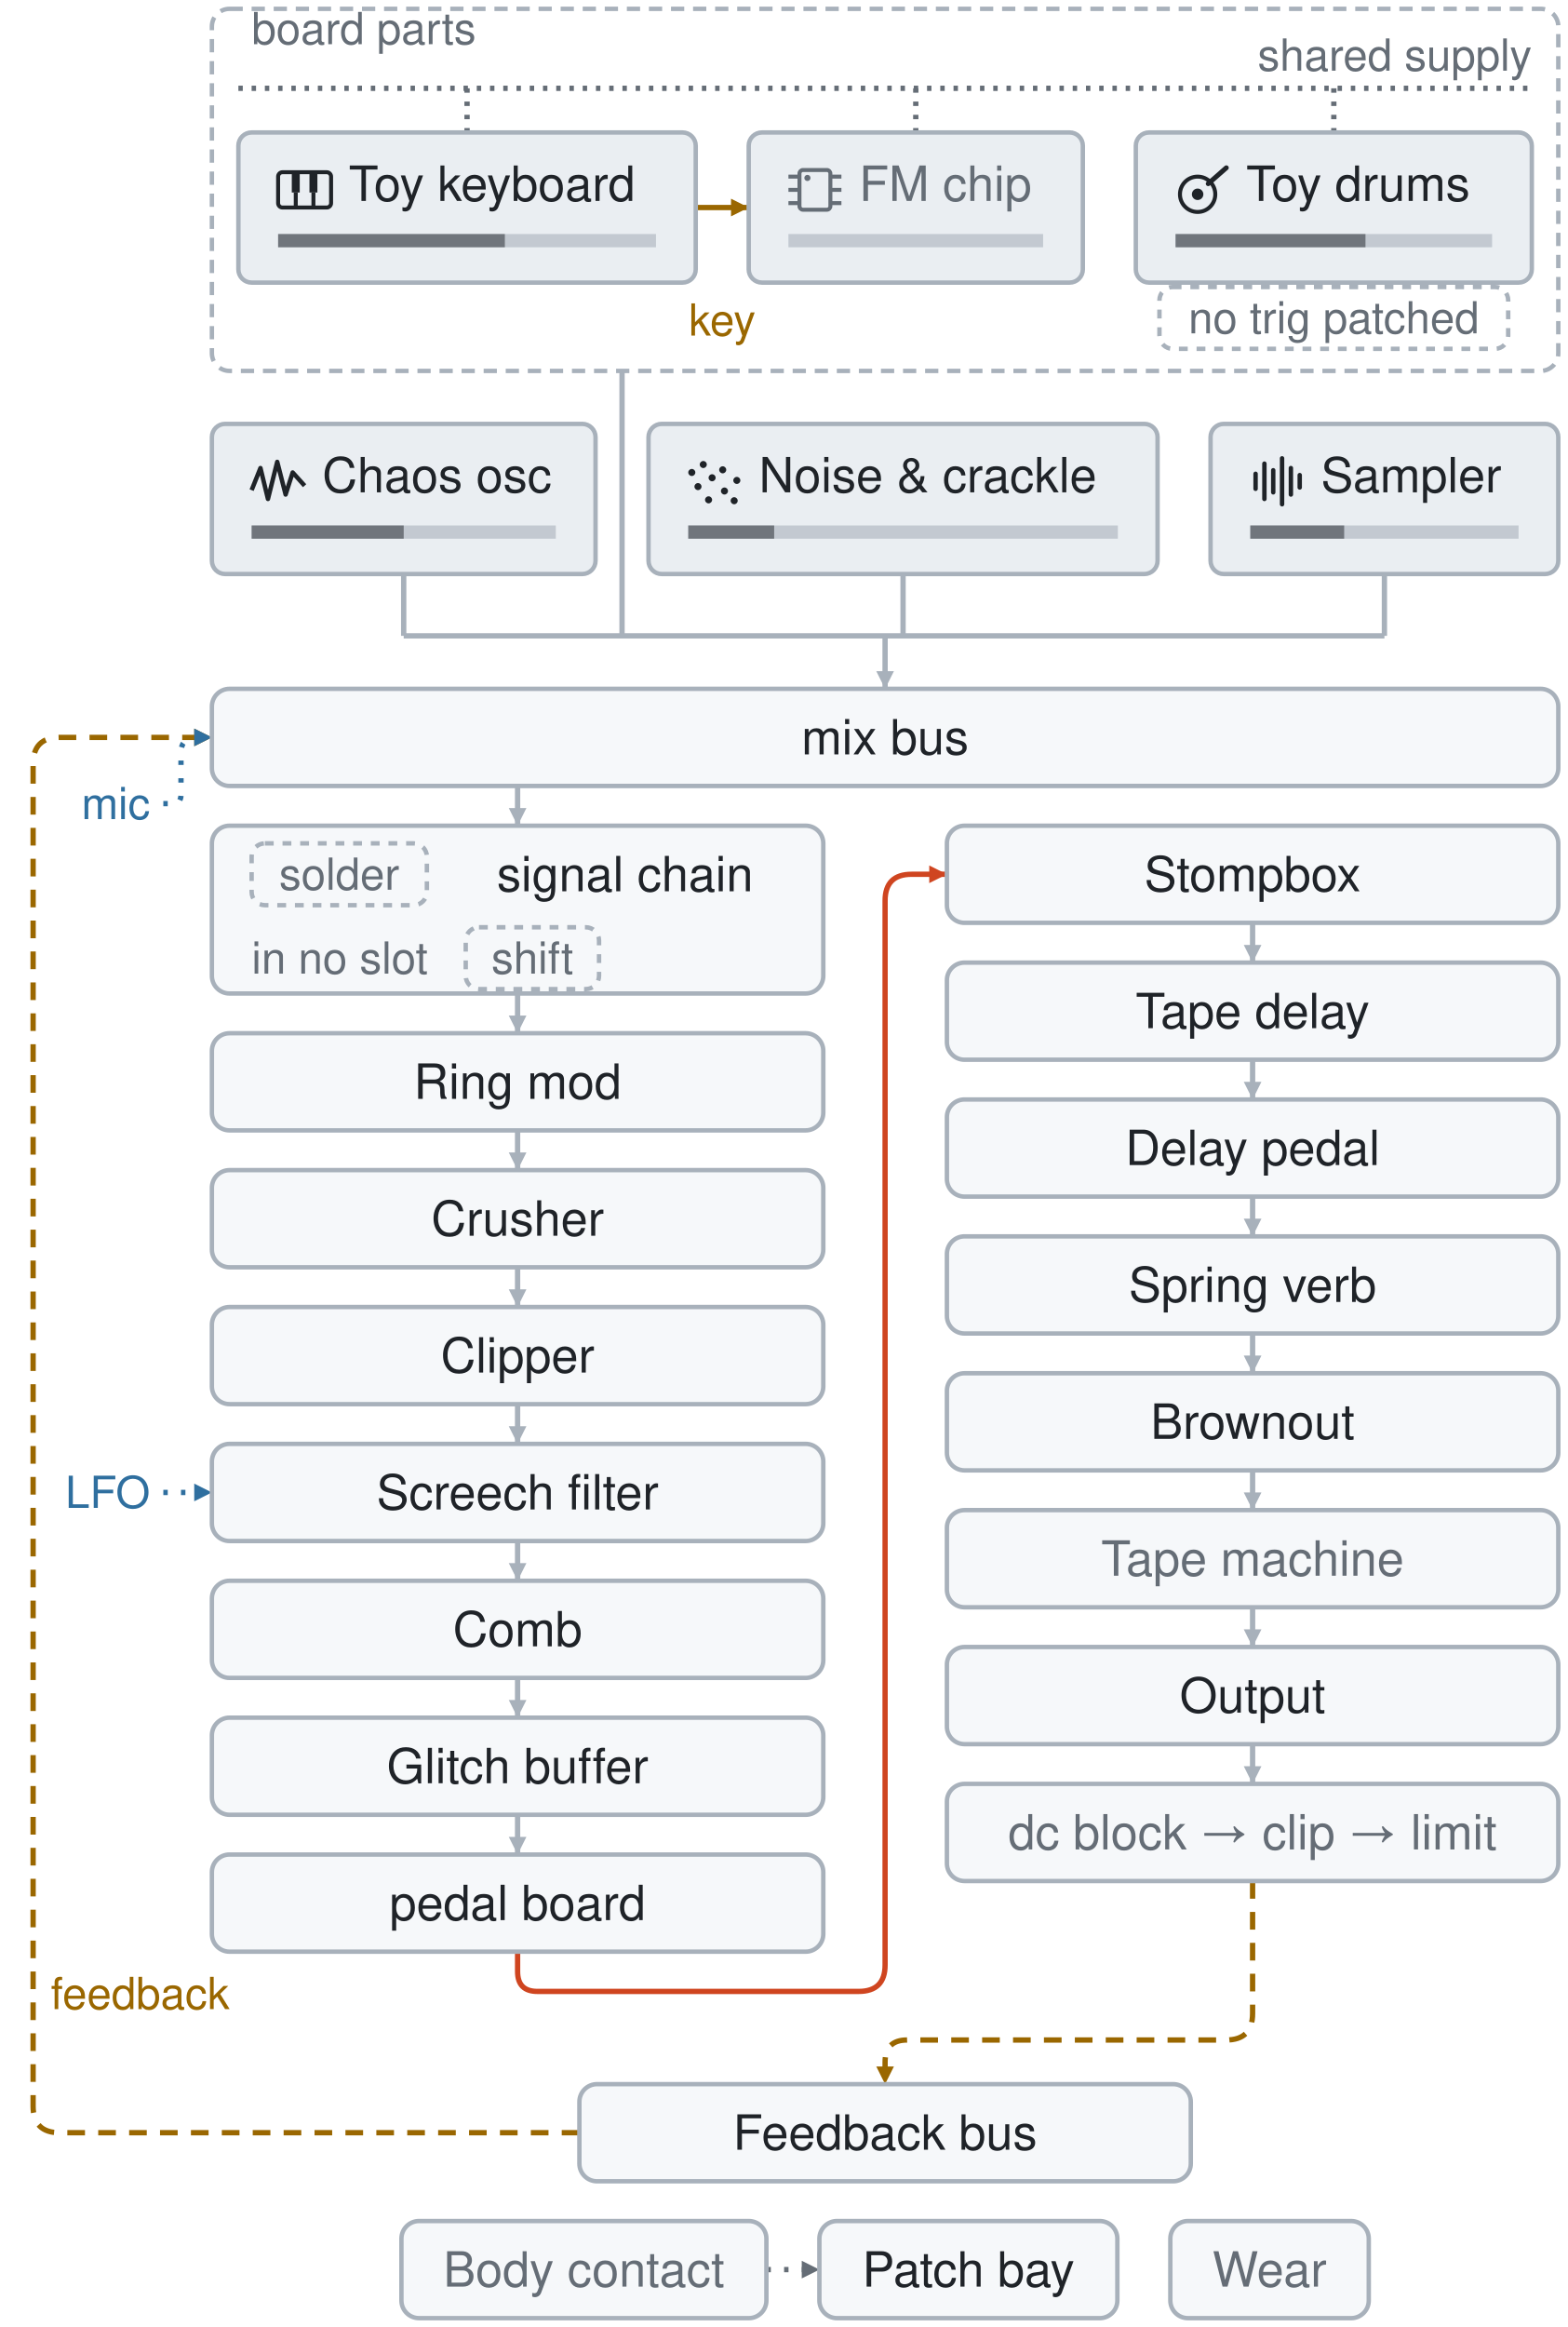
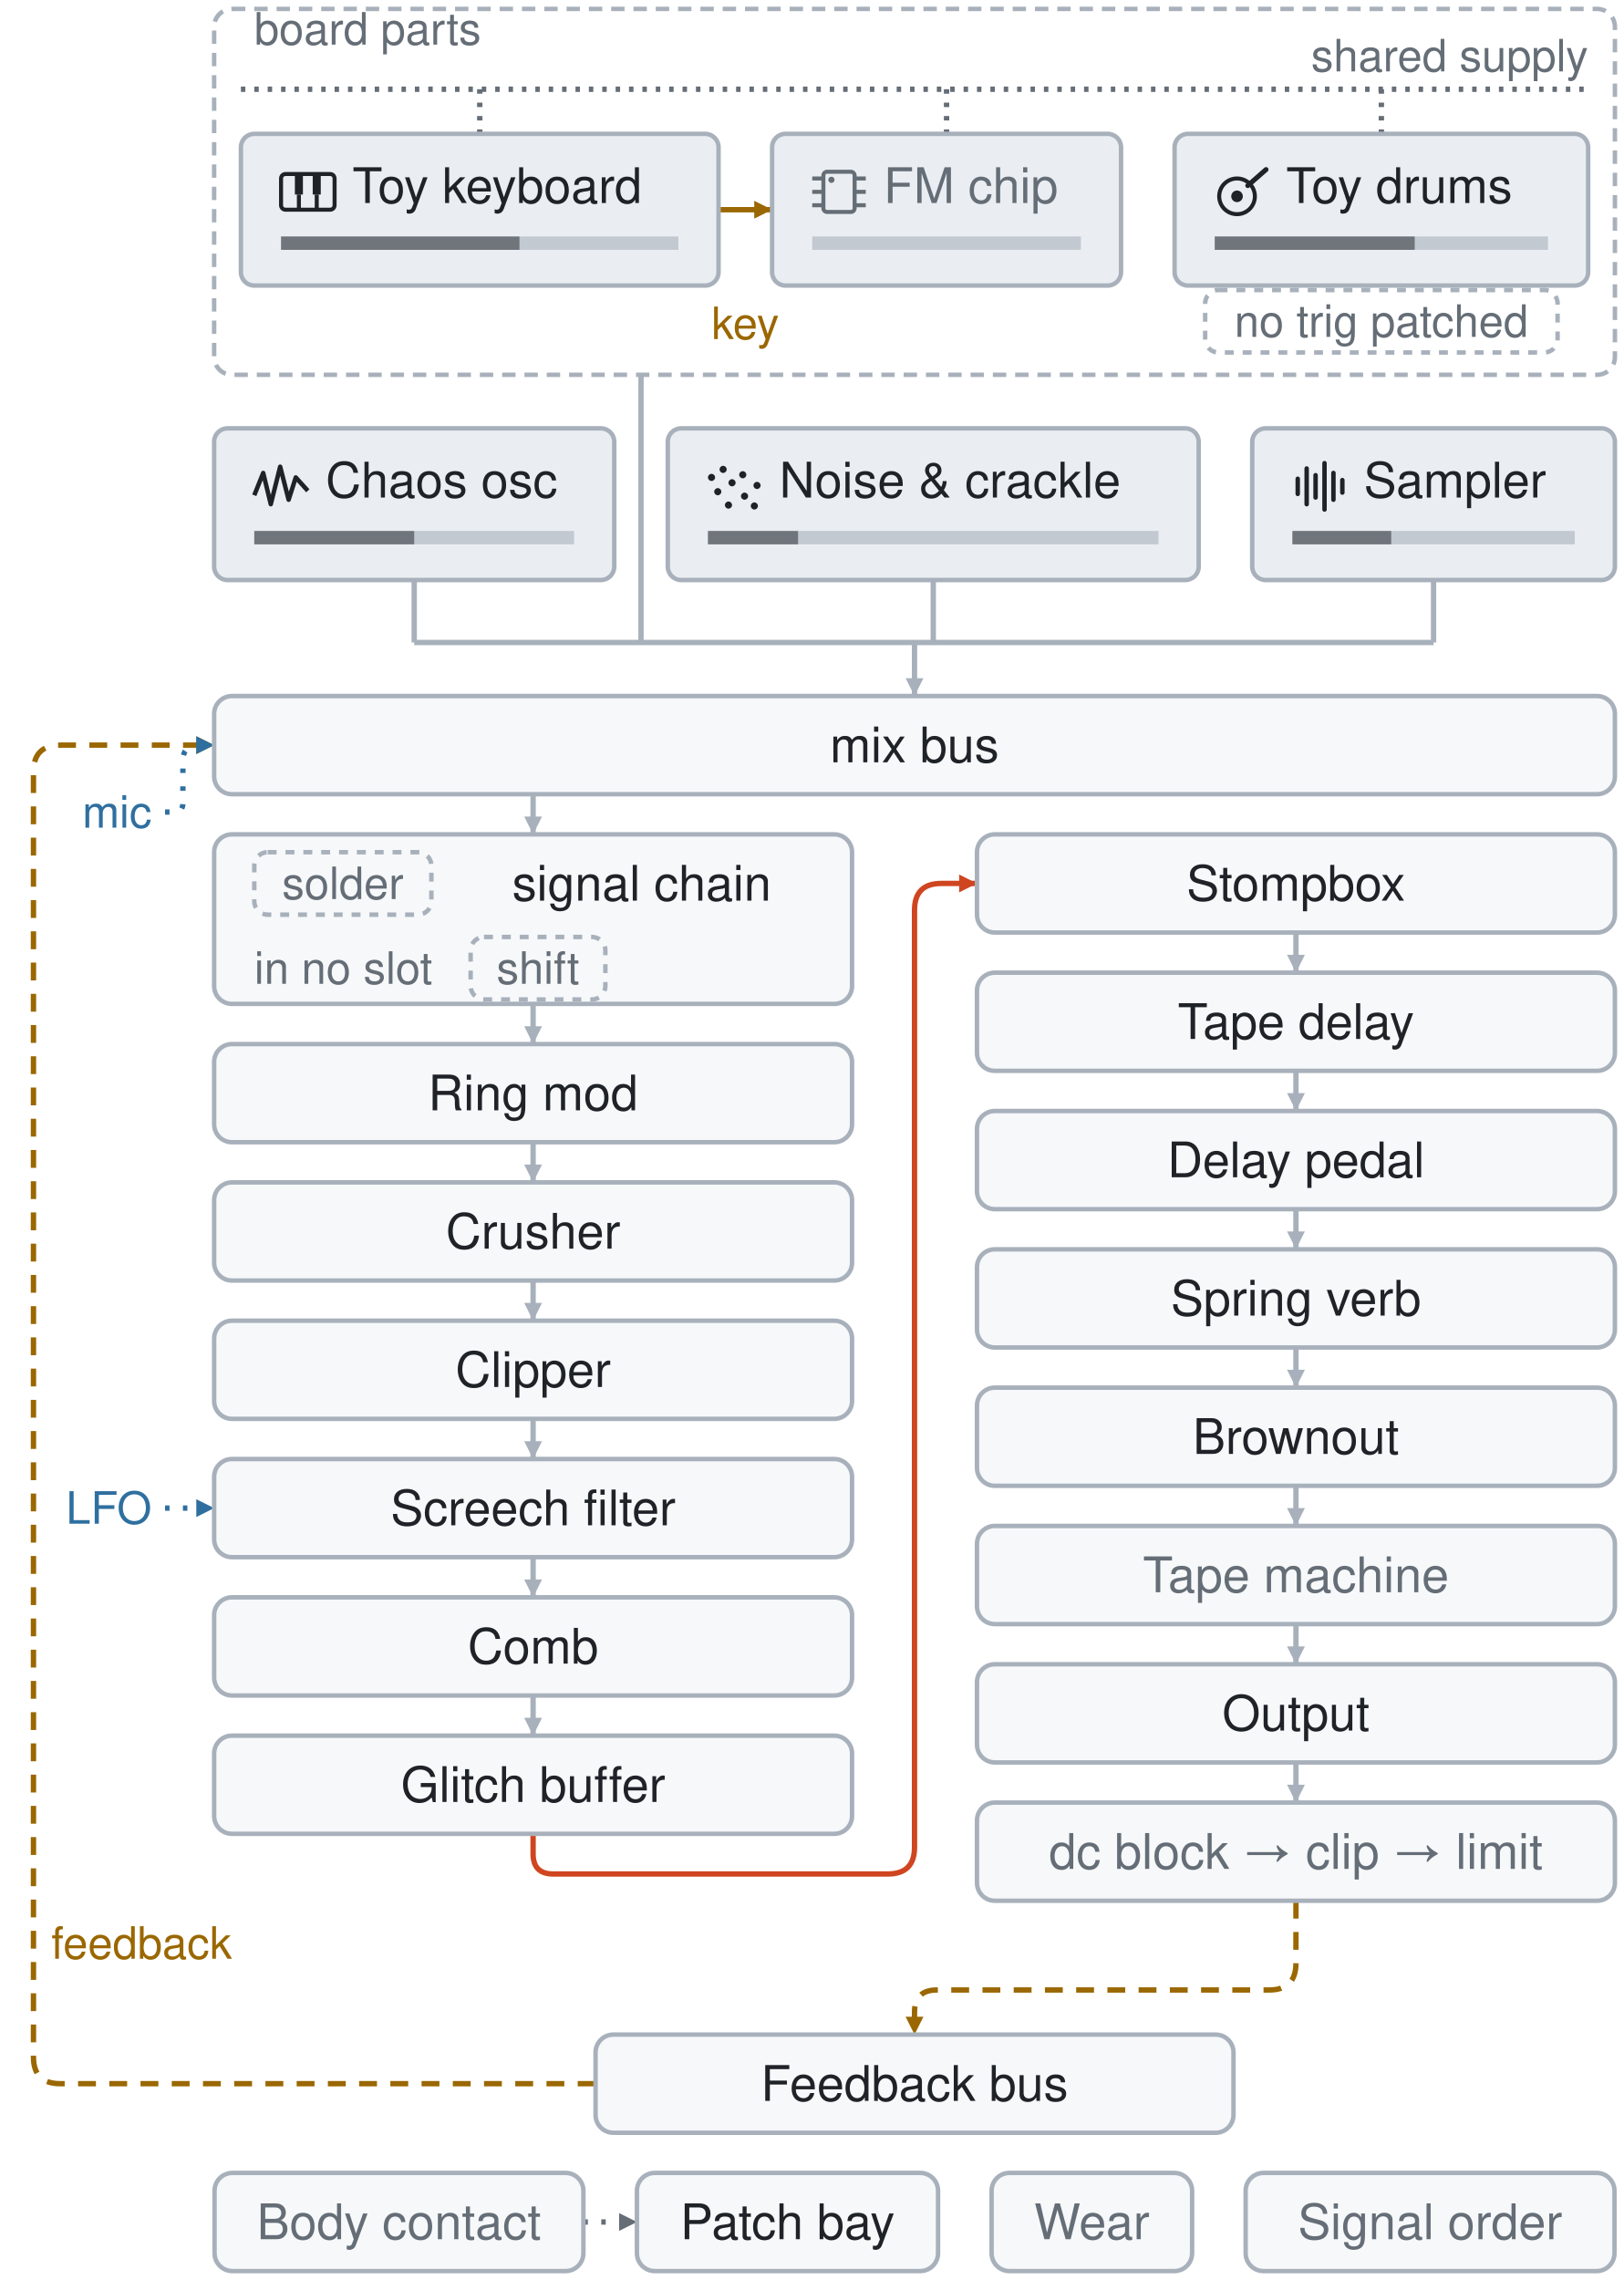
- <svg xmlns="http://www.w3.org/2000/svg" viewBox="0 0 355 527" width="355" height="527" font-family="Helvetica, Arial, sans-serif">
-   <g class="wire">
-     <path class="line" d="M 54 20 L 347 20" fill="none" stroke="#656d76" stroke-width="1.2" stroke-dasharray="1 2" />
-     <path class="head" d="" fill="#656d76" />
-     <text x="347" y="16" fill="#656d76" font-size="10" text-anchor="end">shared supply</text>
-   </g>
-   <g class="wire">
-     <path class="line" d="M 105.8 20 L 105.8 30" fill="none" stroke="#656d76" stroke-width="1.2" stroke-dasharray="1 2" />
-     <path class="head" d="" fill="#656d76" />
-   </g>
-   <g class="wire">
-     <path class="line" d="M 302.15 20 L 302.15 30" fill="none" stroke="#656d76" stroke-width="1.2" stroke-dasharray="1 2" />
-     <path class="head" d="" fill="#656d76" />
-   </g>
-   <g class="wire">
-     <path class="line" d="M 207.45 20 L 207.45 30" fill="none" stroke="#656d76" stroke-width="1.2" stroke-dasharray="1 2" />
-     <path class="head" d="" fill="#656d76" />
-   </g>
-   <g class="wire">
-     <path class="line" d="M 157.6 47 L 169.6 47" fill="none" stroke="#9a6700" stroke-width="1.2" />
-     <path class="head" d="M 169.6 47 L 165.6 49 L 165.6 45 Z" fill="#9a6700" />
-     <text x="163.604" y="76" fill="#9a6700" font-size="10" text-anchor="middle">key</text>
-   </g>
-   <g class="wire">
-     <path class="line" d="M 140.91 84 L 140.91 144" fill="none" stroke="#a8b1bb" stroke-width="1.2" />
-     <path class="head" d="" fill="#a8b1bb" />
-   </g>
-   <g class="wire">
-     <path class="line" d="M 91.45 130 L 91.45 144" fill="none" stroke="#a8b1bb" stroke-width="1.2" />
-     <path class="head" d="" fill="#a8b1bb" />
-   </g>
-   <g class="wire">
-     <path class="line" d="M 204.57 130 L 204.57 144" fill="none" stroke="#a8b1bb" stroke-width="1.2" />
-     <path class="head" d="" fill="#a8b1bb" />
-   </g>
-   <g class="wire">
-     <path class="line" d="M 313.61 130 L 313.61 144" fill="none" stroke="#a8b1bb" stroke-width="1.2" />
-     <path class="head" d="" fill="#a8b1bb" />
-   </g>
-   <g class="wire">
-     <path class="line" d="M 91.45 144 L 313.61 144" fill="none" stroke="#a8b1bb" stroke-width="1.2" />
-     <path class="head" d="" fill="#a8b1bb" />
-   </g>
-   <g class="wire">
-     <path class="line" d="M 200.5 144 L 200.5 156" fill="none" stroke="#a8b1bb" stroke-width="1.2" />
-     <path class="head" d="M 200.5 156 L 198.5 152 L 202.5 152 Z" fill="#a8b1bb" />
-   </g>
-   <g class="wire">
-     <path class="line" d="M 117.25 178 L 117.25 187" fill="none" stroke="#a8b1bb" stroke-width="1.2" />
-     <path class="head" d="M 117.25 187 L 115.25 183 L 119.25 183 Z" fill="#a8b1bb" />
-   </g>
-   <g class="wire">
-     <path class="line" d="M 117.25 225 L 117.25 234" fill="none" stroke="#a8b1bb" stroke-width="1.2" />
-     <path class="head" d="M 117.25 234 L 115.25 230 L 119.25 230 Z" fill="#a8b1bb" />
-   </g>
-   <g class="wire">
-     <path class="line" d="M 117.25 256 L 117.25 265" fill="none" stroke="#a8b1bb" stroke-width="1.2" />
-     <path class="head" d="M 117.25 265 L 115.25 261 L 119.25 261 Z" fill="#a8b1bb" />
-   </g>
-   <g class="wire">
-     <path class="line" d="M 117.25 287 L 117.25 296" fill="none" stroke="#a8b1bb" stroke-width="1.2" />
-     <path class="head" d="M 117.25 296 L 115.25 292 L 119.25 292 Z" fill="#a8b1bb" />
-   </g>
-   <g class="wire">
-     <path class="line" d="M 117.25 318 L 117.25 327" fill="none" stroke="#a8b1bb" stroke-width="1.2" />
-     <path class="head" d="M 117.25 327 L 115.25 323 L 119.25 323 Z" fill="#a8b1bb" />
-   </g>
-   <g class="wire">
-     <path class="line" d="M 117.25 349 L 117.25 358" fill="none" stroke="#a8b1bb" stroke-width="1.2" />
-     <path class="head" d="M 117.25 358 L 115.25 354 L 119.25 354 Z" fill="#a8b1bb" />
-   </g>
-   <g class="wire">
-     <path class="line" d="M 117.25 380 L 117.25 389" fill="none" stroke="#a8b1bb" stroke-width="1.2" />
-     <path class="head" d="M 117.25 389 L 115.25 385 L 119.25 385 Z" fill="#a8b1bb" />
-   </g>
-   <g class="wire">
-     <path class="line" d="M 117.25 411 L 117.25 420" fill="none" stroke="#a8b1bb" stroke-width="1.2" />
-     <path class="head" d="M 117.25 420 L 115.25 416 L 119.25 416 Z" fill="#a8b1bb" />
-   </g>
-   <g class="wire">
-     <path class="line" d="M 283.75 209 L 283.75 218" fill="none" stroke="#a8b1bb" stroke-width="1.2" />
-     <path class="head" d="M 283.75 218 L 281.75 214 L 285.75 214 Z" fill="#a8b1bb" />
-   </g>
-   <g class="wire">
-     <path class="line" d="M 283.75 240 L 283.75 249" fill="none" stroke="#a8b1bb" stroke-width="1.2" />
-     <path class="head" d="M 283.75 249 L 281.75 245 L 285.75 245 Z" fill="#a8b1bb" />
-   </g>
-   <g class="wire">
-     <path class="line" d="M 283.75 271 L 283.75 280" fill="none" stroke="#a8b1bb" stroke-width="1.2" />
-     <path class="head" d="M 283.75 280 L 281.75 276 L 285.75 276 Z" fill="#a8b1bb" />
-   </g>
-   <g class="wire">
-     <path class="line" d="M 283.75 302 L 283.75 311" fill="none" stroke="#a8b1bb" stroke-width="1.2" />
-     <path class="head" d="M 283.75 311 L 281.75 307 L 285.75 307 Z" fill="#a8b1bb" />
-   </g>
-   <g class="wire">
-     <path class="line" d="M 283.75 333 L 283.75 342" fill="none" stroke="#a8b1bb" stroke-width="1.2" />
-     <path class="head" d="M 283.75 342 L 281.75 338 L 285.75 338 Z" fill="#a8b1bb" />
-   </g>
-   <g class="wire">
-     <path class="line" d="M 283.75 364 L 283.75 373" fill="none" stroke="#a8b1bb" stroke-width="1.2" />
-     <path class="head" d="M 283.75 373 L 281.75 369 L 285.75 369 Z" fill="#a8b1bb" />
-   </g>
-   <g class="wire">
-     <path class="line" d="M 283.75 395 L 283.75 404" fill="none" stroke="#a8b1bb" stroke-width="1.2" />
-     <path class="head" d="M 283.75 404 L 281.75 400 L 285.75 400 Z" fill="#a8b1bb" />
-   </g>
-   <g class="wire">
-     <path class="line" d="M 117.25 442 L 117.25 446.5 Q 117.25 451 121.75 451 L 194.5 451 Q 200.5 451 200.5 445 L 200.5 204 Q 200.5 198 206.5 198 L 214.5 198" fill="none" stroke="#cf4520" stroke-width="1.2" />
-     <path class="head" d="M 214.5 198 L 210.5 200 L 210.5 196 Z" fill="#cf4520" />
-   </g>
-   <g class="wire">
-     <path class="line" d="M 283.75 426 L 283.75 456 Q 283.75 462 277.75 462 L 205.5 462 Q 200.5 462 200.5 467 L 200.5 472" fill="none" stroke="#9a6700" stroke-width="1.2" stroke-dasharray="4 3" />
-     <path class="head" d="M 200.5 472 L 198.5 468 L 202.5 468 Z" fill="#9a6700" />
-   </g>
-   <g class="wire">
-     <path class="line" d="M 131.25 483 L 13.5 483 Q 7.5 483 7.5 477 L 7.5 173 Q 7.5 167 13.5 167 L 48 167" fill="none" stroke="#9a6700" stroke-width="1.2" stroke-dasharray="4 3" />
+ <svg xmlns="http://www.w3.org/2000/svg" viewBox="0 0 364 511" width="364" height="511" font-family="Helvetica, Arial, sans-serif">
+   <g class="wire">
+     <path class="line" d="M 54 20 L 356 20" fill="none" stroke="#656d76" stroke-width="1.2" stroke-dasharray="1 2" />
+     <path class="head" d="" fill="#656d76" />
+     <text x="356" y="16" fill="#656d76" font-size="10" text-anchor="end">shared supply</text>
+   </g>
+   <g class="wire">
+     <path class="line" d="M 107.54 20 L 107.54 30" fill="none" stroke="#656d76" stroke-width="1.2" stroke-dasharray="1 2" />
+     <path class="head" d="" fill="#656d76" />
+   </g>
+   <g class="wire">
+     <path class="line" d="M 309.65 20 L 309.65 30" fill="none" stroke="#656d76" stroke-width="1.2" stroke-dasharray="1 2" />
+     <path class="head" d="" fill="#656d76" />
+   </g>
+   <g class="wire">
+     <path class="line" d="M 212.18 20 L 212.18 30" fill="none" stroke="#656d76" stroke-width="1.2" stroke-dasharray="1 2" />
+     <path class="head" d="" fill="#656d76" />
+   </g>
+   <g class="wire">
+     <path class="line" d="M 161.07 47 L 173.07 47" fill="none" stroke="#9a6700" stroke-width="1.2" />
+     <path class="head" d="M 173.07 47 L 169.07 49 L 169.07 45 Z" fill="#9a6700" />
+     <text x="167.071" y="76" fill="#9a6700" font-size="10" text-anchor="middle">key</text>
+   </g>
+   <g class="wire">
+     <path class="line" d="M 143.69 84 L 143.69 144" fill="none" stroke="#a8b1bb" stroke-width="1.2" />
+     <path class="head" d="" fill="#a8b1bb" />
+   </g>
+   <g class="wire">
+     <path class="line" d="M 92.85 130 L 92.85 144" fill="none" stroke="#a8b1bb" stroke-width="1.2" />
+     <path class="head" d="" fill="#a8b1bb" />
+   </g>
+   <g class="wire">
+     <path class="line" d="M 209.2 130 L 209.2 144" fill="none" stroke="#a8b1bb" stroke-width="1.2" />
+     <path class="head" d="" fill="#a8b1bb" />
+   </g>
+   <g class="wire">
+     <path class="line" d="M 321.35 130 L 321.35 144" fill="none" stroke="#a8b1bb" stroke-width="1.2" />
+     <path class="head" d="" fill="#a8b1bb" />
+   </g>
+   <g class="wire">
+     <path class="line" d="M 92.85 144 L 321.35 144" fill="none" stroke="#a8b1bb" stroke-width="1.2" />
+     <path class="head" d="" fill="#a8b1bb" />
+   </g>
+   <g class="wire">
+     <path class="line" d="M 205 144 L 205 156" fill="none" stroke="#a8b1bb" stroke-width="1.2" />
+     <path class="head" d="M 205 156 L 203 152 L 207 152 Z" fill="#a8b1bb" />
+   </g>
+   <g class="wire">
+     <path class="line" d="M 119.5 178 L 119.5 187" fill="none" stroke="#a8b1bb" stroke-width="1.2" />
+     <path class="head" d="M 119.5 187 L 117.5 183 L 121.5 183 Z" fill="#a8b1bb" />
+   </g>
+   <g class="wire">
+     <path class="line" d="M 119.5 225 L 119.5 234" fill="none" stroke="#a8b1bb" stroke-width="1.2" />
+     <path class="head" d="M 119.5 234 L 117.5 230 L 121.5 230 Z" fill="#a8b1bb" />
+   </g>
+   <g class="wire">
+     <path class="line" d="M 119.5 256 L 119.5 265" fill="none" stroke="#a8b1bb" stroke-width="1.2" />
+     <path class="head" d="M 119.5 265 L 117.5 261 L 121.5 261 Z" fill="#a8b1bb" />
+   </g>
+   <g class="wire">
+     <path class="line" d="M 119.5 287 L 119.5 296" fill="none" stroke="#a8b1bb" stroke-width="1.2" />
+     <path class="head" d="M 119.5 296 L 117.5 292 L 121.5 292 Z" fill="#a8b1bb" />
+   </g>
+   <g class="wire">
+     <path class="line" d="M 119.5 318 L 119.5 327" fill="none" stroke="#a8b1bb" stroke-width="1.2" />
+     <path class="head" d="M 119.5 327 L 117.5 323 L 121.5 323 Z" fill="#a8b1bb" />
+   </g>
+   <g class="wire">
+     <path class="line" d="M 119.5 349 L 119.5 358" fill="none" stroke="#a8b1bb" stroke-width="1.2" />
+     <path class="head" d="M 119.5 358 L 117.5 354 L 121.5 354 Z" fill="#a8b1bb" />
+   </g>
+   <g class="wire">
+     <path class="line" d="M 119.5 380 L 119.5 389" fill="none" stroke="#a8b1bb" stroke-width="1.2" />
+     <path class="head" d="M 119.5 389 L 117.5 385 L 121.5 385 Z" fill="#a8b1bb" />
+   </g>
+   <g class="wire">
+     <path class="line" d="M 290.5 209 L 290.5 218" fill="none" stroke="#a8b1bb" stroke-width="1.2" />
+     <path class="head" d="M 290.5 218 L 288.5 214 L 292.5 214 Z" fill="#a8b1bb" />
+   </g>
+   <g class="wire">
+     <path class="line" d="M 290.5 240 L 290.5 249" fill="none" stroke="#a8b1bb" stroke-width="1.2" />
+     <path class="head" d="M 290.5 249 L 288.5 245 L 292.5 245 Z" fill="#a8b1bb" />
+   </g>
+   <g class="wire">
+     <path class="line" d="M 290.5 271 L 290.5 280" fill="none" stroke="#a8b1bb" stroke-width="1.2" />
+     <path class="head" d="M 290.5 280 L 288.5 276 L 292.5 276 Z" fill="#a8b1bb" />
+   </g>
+   <g class="wire">
+     <path class="line" d="M 290.5 302 L 290.5 311" fill="none" stroke="#a8b1bb" stroke-width="1.2" />
+     <path class="head" d="M 290.5 311 L 288.5 307 L 292.5 307 Z" fill="#a8b1bb" />
+   </g>
+   <g class="wire">
+     <path class="line" d="M 290.5 333 L 290.5 342" fill="none" stroke="#a8b1bb" stroke-width="1.2" />
+     <path class="head" d="M 290.5 342 L 288.5 338 L 292.5 338 Z" fill="#a8b1bb" />
+   </g>
+   <g class="wire">
+     <path class="line" d="M 290.5 364 L 290.5 373" fill="none" stroke="#a8b1bb" stroke-width="1.2" />
+     <path class="head" d="M 290.5 373 L 288.5 369 L 292.5 369 Z" fill="#a8b1bb" />
+   </g>
+   <g class="wire">
+     <path class="line" d="M 290.5 395 L 290.5 404" fill="none" stroke="#a8b1bb" stroke-width="1.2" />
+     <path class="head" d="M 290.5 404 L 288.5 400 L 292.5 400 Z" fill="#a8b1bb" />
+   </g>
+   <g class="wire">
+     <path class="line" d="M 119.5 411 L 119.5 415.5 Q 119.5 420 124 420 L 199 420 Q 205 420 205 414 L 205 204 Q 205 198 211 198 L 219 198" fill="none" stroke="#cf4520" stroke-width="1.2" />
+     <path class="head" d="M 219 198 L 215 200 L 215 196 Z" fill="#cf4520" />
+   </g>
+   <g class="wire">
+     <path class="line" d="M 290.5 426 L 290.5 440 Q 290.5 446 284.5 446 L 210 446 Q 205 446 205 451 L 205 456" fill="none" stroke="#9a6700" stroke-width="1.2" stroke-dasharray="4 3" />
+     <path class="head" d="M 205 456 L 203 452 L 207 452 Z" fill="#9a6700" />
+   </g>
+   <g class="wire">
+     <path class="line" d="M 133.5 467 L 13.5 467 Q 7.5 467 7.5 461 L 7.5 173 Q 7.5 167 13.5 167 L 48 167" fill="none" stroke="#9a6700" stroke-width="1.2" stroke-dasharray="4 3" />
    <path class="head" d="M 48 167 L 44 169 L 44 165 Z" fill="#9a6700" />
-     <text x="11.5" y="455" fill="#9a6700" font-size="10" text-anchor="start">feedback</text>
-   </g>
-   <g class="wire">
-     <path class="line" d="M 173.62 514 L 185.62 514" fill="none" stroke="#656d76" stroke-width="1.2" stroke-dasharray="1 3" />
-     <path class="head" d="M 185.62 514 L 181.62 516 L 181.62 512 Z" fill="#656d76" />
+     <text x="11.5" y="439" fill="#9a6700" font-size="10" text-anchor="start">feedback</text>
+   </g>
+   <g class="wire">
+     <path class="line" d="M 130.78 498 L 142.78 498" fill="none" stroke="#656d76" stroke-width="1.2" stroke-dasharray="1 3" />
+     <path class="head" d="M 142.78 498 L 138.78 500 L 138.78 496 Z" fill="#656d76" />
  </g>
  <g class="wire">
    <path class="line" d="M 37 182 L 39 182 Q 41 182 41 180 L 41 170.5 Q 41 167 44.5 167 L 48 167" fill="none" stroke="#2f6f9f" stroke-width="1.2" stroke-dasharray="1 3" />
    <path class="head" d="M 48 167 L 44 169 L 44 165 Z" fill="#2f6f9f" />
  </g>
  <g class="wire">
    <path class="line" d="M 37 338 L 48 338" fill="none" stroke="#2f6f9f" stroke-width="1.2" stroke-dasharray="1 3" />
    <path class="head" d="M 48 338 L 44 340 L 44 336 Z" fill="#2f6f9f" />
  </g>
  <g class="node">
-     <rect x="48" y="2" width="305" height="82" rx="4" fill="none" stroke="#a8b1bb" stroke-dasharray="3 2" />
+     <rect x="48" y="2" width="314" height="82" rx="4" fill="none" stroke="#a8b1bb" stroke-dasharray="3 2" />
    <text x="57" y="10" fill="#656d76" font-size="10" text-anchor="start">board parts</text>
  </g>
  <g class="node">
-     <rect class="box" x="54" y="30" width="103.604" height="34" rx="3" fill="#eaeef2" stroke="#a8b1bb" stroke-width="1" />
+     <rect class="box" x="54" y="30" width="107.071" height="34" rx="3" fill="#eaeef2" stroke="#a8b1bb" stroke-width="1" />
    <g class="glyph">
      <rect x="63" y="39" width="12" height="8" rx="1" fill="none" stroke="#1f2328" stroke-width="0.9" />
      <path d="M 67 43.6 V 47 M 71 43.6 V 47" stroke="#1f2328" stroke-width="0.9" />
      <rect x="66.1" y="39" width="1.8" height="4.6" fill="#1f2328" />
      <rect x="70.1" y="39" width="1.8" height="4.6" fill="#1f2328" />
    </g>
    <text x="79" y="45.5" fill="#1f2328" font-size="11" text-anchor="start">Toy keyboard</text>
-     <rect x="63" y="53" width="85.604" height="3" fill="#a8b1bb" fill-opacity="0.6" />
-     <rect x="63" y="53" width="51.363" height="3" fill="#1f2328" fill-opacity="0.5" />
-   </g>
-   <g class="node">
-     <rect class="box" x="257.297" y="30" width="89.703" height="34" rx="3" fill="#eaeef2" stroke="#a8b1bb" stroke-width="1" />
-     <g class="glyph">
-       <circle cx="271.297" cy="44" r="4" fill="none" stroke="#1f2328" stroke-width="0.9" />
-       <circle cx="271.297" cy="44" r="1.3" fill="#1f2328" />
-       <path d="M 277.797 38 L 273.697 41.6" stroke="#1f2328" stroke-width="1.1" stroke-linecap="round" />
-     </g>
-     <text x="282.297" y="45.5" fill="#1f2328" font-size="11" text-anchor="start">Toy drums</text>
-     <rect x="266.297" y="53" width="71.703" height="3" fill="#a8b1bb" fill-opacity="0.6" />
-     <rect x="266.297" y="53" width="43.022" height="3" fill="#1f2328" fill-opacity="0.5" />
-   </g>
-   <g class="node">
-     <rect class="box" x="169.604" y="30" width="75.692" height="34" rx="3" fill="#eaeef2" stroke="#a8b1bb" stroke-width="1" />
-     <g class="glyph">
-       <rect x="181.104" y="38.5" width="7" height="9" rx="0.8" fill="none" stroke="#656d76" stroke-width="0.9" />
-       <path d="M 178.604 40 h 2.5 M 188.104 40 h 2.5 M 178.604 43 h 2.5 M 188.104 43 h 2.5 M 178.604 46 h 2.5 M 188.104 46 h 2.5" stroke="#656d76" stroke-width="0.9" />
-       <circle cx="182.904" cy="40.3" r="0.7" fill="#656d76" />
-     </g>
-     <text x="194.604" y="45.5" fill="#656d76" font-size="11" text-anchor="start">FM chip</text>
-     <rect x="178.604" y="53" width="57.692" height="3" fill="#a8b1bb" fill-opacity="0.6" />
-   </g>
-   <g class="node">
-     <rect class="box" x="48" y="96" width="86.908" height="34" rx="3" fill="#eaeef2" stroke="#a8b1bb" stroke-width="1" />
+     <rect x="63" y="53" width="89.071" height="3" fill="#a8b1bb" fill-opacity="0.6" />
+     <rect x="63" y="53" width="53.442" height="3" fill="#1f2328" fill-opacity="0.5" />
+   </g>
+   <g class="node">
+     <rect class="box" x="263.295" y="30" width="92.705" height="34" rx="3" fill="#eaeef2" stroke="#a8b1bb" stroke-width="1" />
+     <g class="glyph">
+       <circle cx="277.295" cy="44" r="4" fill="none" stroke="#1f2328" stroke-width="0.9" />
+       <circle cx="277.295" cy="44" r="1.3" fill="#1f2328" />
+       <path d="M 283.795 38 L 279.695 41.6" stroke="#1f2328" stroke-width="1.1" stroke-linecap="round" />
+     </g>
+     <text x="288.295" y="45.5" fill="#1f2328" font-size="11" text-anchor="start">Toy drums</text>
+     <rect x="272.295" y="53" width="74.705" height="3" fill="#a8b1bb" fill-opacity="0.6" />
+     <rect x="272.295" y="53" width="44.823" height="3" fill="#1f2328" fill-opacity="0.5" />
+   </g>
+   <g class="node">
+     <rect class="box" x="173.071" y="30" width="78.225" height="34" rx="3" fill="#eaeef2" stroke="#a8b1bb" stroke-width="1" />
+     <g class="glyph">
+       <rect x="184.571" y="38.5" width="7" height="9" rx="0.8" fill="none" stroke="#656d76" stroke-width="0.9" />
+       <path d="M 182.071 40 h 2.5 M 191.571 40 h 2.5 M 182.071 43 h 2.5 M 191.571 43 h 2.5 M 182.071 46 h 2.5 M 191.571 46 h 2.5" stroke="#656d76" stroke-width="0.9" />
+       <circle cx="186.371" cy="40.3" r="0.7" fill="#656d76" />
+     </g>
+     <text x="198.071" y="45.5" fill="#656d76" font-size="11" text-anchor="start">FM chip</text>
+     <rect x="182.071" y="53" width="60.225" height="3" fill="#a8b1bb" fill-opacity="0.6" />
+   </g>
+   <g class="node">
+     <rect class="box" x="48" y="96" width="89.691" height="34" rx="3" fill="#eaeef2" stroke="#a8b1bb" stroke-width="1" />
    <g class="glyph">
      <path d="M 57 111 L 59 106 L 60.7 113 L 62.8 104.6 L 64.7 112 L 66.3 107 L 69 110" fill="none" stroke="#1f2328" stroke-width="1" stroke-linejoin="round" />
    </g>
    <text x="73" y="111.5" fill="#1f2328" font-size="11" text-anchor="start">Chaos osc</text>
-     <rect x="57" y="119" width="68.908" height="3" fill="#a8b1bb" fill-opacity="0.6" />
-     <rect x="57" y="119" width="34.454" height="3" fill="#1f2328" fill-opacity="0.5" />
-   </g>
-   <g class="node">
-     <rect class="box" x="146.908" y="96" width="115.317" height="34" rx="3" fill="#eaeef2" stroke="#a8b1bb" stroke-width="1" />
-     <g class="glyph">
-       <path d="M 156.708 106.2 a 0.8 0.8 0 1 0 0.01 0 M 159.308 104.4 a 0.8 0.8 0 1 0 0.01 0 M 158.108 109.4 a 0.8 0.8 0 1 0 0.01 0 M 161.308 107.4 a 0.8 0.8 0 1 0 0.01 0 M 160.508 112.4 a 0.8 0.8 0 1 0 0.01 0 M 163.708 105.6 a 0.8 0.8 0 1 0 0.01 0 M 164.108 110.4 a 0.8 0.8 0 1 0 0.01 0 M 166.908 108 a 0.8 0.8 0 1 0 0.01 0 M 166.308 112.6 a 0.8 0.8 0 1 0 0.01 0" fill="#1f2328" />
-     </g>
-     <text x="171.908" y="111.5" fill="#1f2328" font-size="11" text-anchor="start">Noise &amp; crackle</text>
-     <rect x="155.908" y="119" width="97.317" height="3" fill="#a8b1bb" fill-opacity="0.6" />
-     <rect x="155.908" y="119" width="19.463" height="3" fill="#1f2328" fill-opacity="0.5" />
-   </g>
-   <g class="node">
-     <rect class="box" x="274.225" y="96" width="78.775" height="34" rx="3" fill="#eaeef2" stroke="#a8b1bb" stroke-width="1" />
-     <g class="glyph">
-       <path d="M 284.425 107.3 v 3.4 M 286.425 105 v 8 M 288.425 106.5 v 5 M 290.425 103.8 v 10.4 M 292.425 106 v 6 M 294.425 107.6 v 2.8" stroke="#1f2328" stroke-width="1" stroke-linecap="round" />
-     </g>
-     <text x="299.225" y="111.5" fill="#1f2328" font-size="11" text-anchor="start">Sampler</text>
-     <rect x="283.225" y="119" width="60.775" height="3" fill="#a8b1bb" fill-opacity="0.6" />
-     <rect x="283.225" y="119" width="21.271" height="3" fill="#1f2328" fill-opacity="0.5" />
-   </g>
-   <g class="node">
-     <rect class="box" x="48" y="156" width="305" height="22" rx="4" fill="#f6f8fa" stroke="#a8b1bb" stroke-width="1" />
-     <text x="200.5" y="170.85" fill="#1f2328" font-size="11" text-anchor="middle">mix bus</text>
-   </g>
-   <g class="node">
-     <rect class="box" x="48" y="187" width="138.5" height="38" rx="4" fill="#f6f8fa" stroke="#a8b1bb" stroke-width="1" />
-     <text x="141.6" y="201.85" fill="#1f2328" font-size="11" text-anchor="middle">signal chain</text>
-   </g>
-   <g class="node">
-     <rect class="box" x="48" y="234" width="138.5" height="22" rx="4" fill="#f6f8fa" stroke="#a8b1bb" stroke-width="1" />
-     <text x="117.25" y="248.85" fill="#1f2328" font-size="11" text-anchor="middle">Ring mod</text>
-   </g>
-   <g class="node">
-     <rect class="box" x="48" y="265" width="138.5" height="22" rx="4" fill="#f6f8fa" stroke="#a8b1bb" stroke-width="1" />
-     <text x="117.25" y="279.85" fill="#1f2328" font-size="11" text-anchor="middle">Crusher</text>
-   </g>
-   <g class="node">
-     <rect class="box" x="48" y="296" width="138.5" height="22" rx="4" fill="#f6f8fa" stroke="#a8b1bb" stroke-width="1" />
-     <text x="117.25" y="310.85" fill="#1f2328" font-size="11" text-anchor="middle">Clipper</text>
-   </g>
-   <g class="node">
-     <rect class="box" x="48" y="327" width="138.5" height="22" rx="4" fill="#f6f8fa" stroke="#a8b1bb" stroke-width="1" />
-     <text x="117.25" y="341.85" fill="#1f2328" font-size="11" text-anchor="middle">Screech filter</text>
-   </g>
-   <g class="node">
-     <rect class="box" x="48" y="358" width="138.5" height="22" rx="4" fill="#f6f8fa" stroke="#a8b1bb" stroke-width="1" />
-     <text x="117.25" y="372.85" fill="#1f2328" font-size="11" text-anchor="middle">Comb</text>
-   </g>
-   <g class="node">
-     <rect class="box" x="48" y="389" width="138.5" height="22" rx="4" fill="#f6f8fa" stroke="#a8b1bb" stroke-width="1" />
-     <text x="117.25" y="403.85" fill="#1f2328" font-size="11" text-anchor="middle">Glitch buffer</text>
-   </g>
-   <g class="node">
-     <rect class="box" x="48" y="420" width="138.5" height="22" rx="4" fill="#f6f8fa" stroke="#a8b1bb" stroke-width="1" />
-     <text x="117.25" y="434.85" fill="#1f2328" font-size="11" text-anchor="middle">pedal board</text>
-   </g>
-   <g class="node">
-     <rect class="box" x="214.5" y="187" width="138.5" height="22" rx="4" fill="#f6f8fa" stroke="#a8b1bb" stroke-width="1" />
-     <text x="283.75" y="201.85" fill="#1f2328" font-size="11" text-anchor="middle">Stompbox</text>
-   </g>
-   <g class="node">
-     <rect class="box" x="214.5" y="218" width="138.5" height="22" rx="4" fill="#f6f8fa" stroke="#a8b1bb" stroke-width="1" />
-     <text x="283.75" y="232.85" fill="#1f2328" font-size="11" text-anchor="middle">Tape delay</text>
-   </g>
-   <g class="node">
-     <rect class="box" x="214.5" y="249" width="138.5" height="22" rx="4" fill="#f6f8fa" stroke="#a8b1bb" stroke-width="1" />
-     <text x="283.75" y="263.85" fill="#1f2328" font-size="11" text-anchor="middle">Delay pedal</text>
-   </g>
-   <g class="node">
-     <rect class="box" x="214.5" y="280" width="138.5" height="22" rx="4" fill="#f6f8fa" stroke="#a8b1bb" stroke-width="1" />
-     <text x="283.75" y="294.85" fill="#1f2328" font-size="11" text-anchor="middle">Spring verb</text>
-   </g>
-   <g class="node">
-     <rect class="box" x="214.5" y="311" width="138.5" height="22" rx="4" fill="#f6f8fa" stroke="#a8b1bb" stroke-width="1" />
-     <text x="283.75" y="325.85" fill="#1f2328" font-size="11" text-anchor="middle">Brownout</text>
-   </g>
-   <g class="node">
-     <rect class="box" x="214.5" y="342" width="138.5" height="22" rx="4" fill="#f6f8fa" stroke="#a8b1bb" stroke-width="1" />
-     <text x="283.75" y="356.85" fill="#656d76" font-size="11" text-anchor="middle">Tape machine</text>
-   </g>
-   <g class="node">
-     <rect class="box" x="214.5" y="373" width="138.5" height="22" rx="4" fill="#f6f8fa" stroke="#a8b1bb" stroke-width="1" />
-     <text x="283.75" y="387.85" fill="#1f2328" font-size="11" text-anchor="middle">Output</text>
-   </g>
-   <g class="node">
-     <rect class="box" x="214.5" y="404" width="138.5" height="22" rx="4" fill="#f6f8fa" stroke="#a8b1bb" stroke-width="1" />
-     <text x="283.75" y="418.85" fill="#656d76" font-size="11" text-anchor="middle">dc block → clip → limit</text>
-   </g>
-   <g class="node">
-     <rect class="box" x="131.25" y="472" width="138.5" height="22" rx="4" fill="#f6f8fa" stroke="#a8b1bb" stroke-width="1" />
-     <text x="200.5" y="486.85" fill="#1f2328" font-size="11" text-anchor="middle">Feedback bus</text>
-   </g>
-   <g class="node">
-     <rect class="box" x="90.935" y="503" width="82.68" height="22" rx="4" fill="#f6f8fa" stroke="#a8b1bb" stroke-width="1" />
-     <text x="132.275" y="517.85" fill="#656d76" font-size="11" text-anchor="middle">Body contact</text>
-   </g>
-   <g class="node">
-     <rect class="box" x="185.615" y="503" width="67.5" height="22" rx="4" fill="#f6f8fa" stroke="#a8b1bb" stroke-width="1" />
-     <text x="219.365" y="517.85" fill="#1f2328" font-size="11" text-anchor="middle">Patch bay</text>
-   </g>
-   <g class="node">
-     <rect class="box" x="265.115" y="503" width="44.95" height="22" rx="4" fill="#f6f8fa" stroke="#a8b1bb" stroke-width="1" />
-     <text x="287.59" y="517.85" fill="#656d76" font-size="11" text-anchor="middle">Wear</text>
+     <rect x="57" y="119" width="71.691" height="3" fill="#a8b1bb" fill-opacity="0.6" />
+     <rect x="57" y="119" width="35.846" height="3" fill="#1f2328" fill-opacity="0.5" />
+   </g>
+   <g class="node">
+     <rect class="box" x="149.691" y="96" width="119.01" height="34" rx="3" fill="#eaeef2" stroke="#a8b1bb" stroke-width="1" />
+     <g class="glyph">
+       <path d="M 159.491 106.2 a 0.8 0.8 0 1 0 0.01 0 M 162.091 104.4 a 0.8 0.8 0 1 0 0.01 0 M 160.891 109.4 a 0.8 0.8 0 1 0 0.01 0 M 164.091 107.4 a 0.8 0.8 0 1 0 0.01 0 M 163.291 112.4 a 0.8 0.8 0 1 0 0.01 0 M 166.491 105.6 a 0.8 0.8 0 1 0 0.01 0 M 166.891 110.4 a 0.8 0.8 0 1 0 0.01 0 M 169.691 108 a 0.8 0.8 0 1 0 0.01 0 M 169.091 112.6 a 0.8 0.8 0 1 0 0.01 0" fill="#1f2328" />
+     </g>
+     <text x="174.691" y="111.5" fill="#1f2328" font-size="11" text-anchor="start">Noise &amp; crackle</text>
+     <rect x="158.691" y="119" width="101.01" height="3" fill="#a8b1bb" fill-opacity="0.6" />
+     <rect x="158.691" y="119" width="20.202" height="3" fill="#1f2328" fill-opacity="0.5" />
+   </g>
+   <g class="node">
+     <rect class="box" x="280.702" y="96" width="81.298" height="34" rx="3" fill="#eaeef2" stroke="#a8b1bb" stroke-width="1" />
+     <g class="glyph">
+       <path d="M 290.902 107.3 v 3.4 M 292.902 105 v 8 M 294.902 106.5 v 5 M 296.902 103.8 v 10.4 M 298.902 106 v 6 M 300.902 107.6 v 2.8" stroke="#1f2328" stroke-width="1" stroke-linecap="round" />
+     </g>
+     <text x="305.702" y="111.5" fill="#1f2328" font-size="11" text-anchor="start">Sampler</text>
+     <rect x="289.702" y="119" width="63.298" height="3" fill="#a8b1bb" fill-opacity="0.6" />
+     <rect x="289.702" y="119" width="22.154" height="3" fill="#1f2328" fill-opacity="0.5" />
+   </g>
+   <g class="node">
+     <rect class="box" x="48" y="156" width="314" height="22" rx="4" fill="#f6f8fa" stroke="#a8b1bb" stroke-width="1" />
+     <text x="205" y="170.85" fill="#1f2328" font-size="11" text-anchor="middle">mix bus</text>
+   </g>
+   <g class="node">
+     <rect class="box" x="48" y="187" width="143" height="38" rx="4" fill="#f6f8fa" stroke="#a8b1bb" stroke-width="1" />
+     <text x="143.85" y="201.85" fill="#1f2328" font-size="11" text-anchor="middle">signal chain</text>
+   </g>
+   <g class="node">
+     <rect class="box" x="48" y="234" width="143" height="22" rx="4" fill="#f6f8fa" stroke="#a8b1bb" stroke-width="1" />
+     <text x="119.5" y="248.85" fill="#1f2328" font-size="11" text-anchor="middle">Ring mod</text>
+   </g>
+   <g class="node">
+     <rect class="box" x="48" y="265" width="143" height="22" rx="4" fill="#f6f8fa" stroke="#a8b1bb" stroke-width="1" />
+     <text x="119.5" y="279.85" fill="#1f2328" font-size="11" text-anchor="middle">Crusher</text>
+   </g>
+   <g class="node">
+     <rect class="box" x="48" y="296" width="143" height="22" rx="4" fill="#f6f8fa" stroke="#a8b1bb" stroke-width="1" />
+     <text x="119.5" y="310.85" fill="#1f2328" font-size="11" text-anchor="middle">Clipper</text>
+   </g>
+   <g class="node">
+     <rect class="box" x="48" y="327" width="143" height="22" rx="4" fill="#f6f8fa" stroke="#a8b1bb" stroke-width="1" />
+     <text x="119.5" y="341.85" fill="#1f2328" font-size="11" text-anchor="middle">Screech filter</text>
+   </g>
+   <g class="node">
+     <rect class="box" x="48" y="358" width="143" height="22" rx="4" fill="#f6f8fa" stroke="#a8b1bb" stroke-width="1" />
+     <text x="119.5" y="372.85" fill="#1f2328" font-size="11" text-anchor="middle">Comb</text>
+   </g>
+   <g class="node">
+     <rect class="box" x="48" y="389" width="143" height="22" rx="4" fill="#f6f8fa" stroke="#a8b1bb" stroke-width="1" />
+     <text x="119.5" y="403.85" fill="#1f2328" font-size="11" text-anchor="middle">Glitch buffer</text>
+   </g>
+   <g class="node">
+     <rect class="box" x="219" y="187" width="143" height="22" rx="4" fill="#f6f8fa" stroke="#a8b1bb" stroke-width="1" />
+     <text x="290.5" y="201.85" fill="#1f2328" font-size="11" text-anchor="middle">Stompbox</text>
+   </g>
+   <g class="node">
+     <rect class="box" x="219" y="218" width="143" height="22" rx="4" fill="#f6f8fa" stroke="#a8b1bb" stroke-width="1" />
+     <text x="290.5" y="232.85" fill="#1f2328" font-size="11" text-anchor="middle">Tape delay</text>
+   </g>
+   <g class="node">
+     <rect class="box" x="219" y="249" width="143" height="22" rx="4" fill="#f6f8fa" stroke="#a8b1bb" stroke-width="1" />
+     <text x="290.5" y="263.85" fill="#1f2328" font-size="11" text-anchor="middle">Delay pedal</text>
+   </g>
+   <g class="node">
+     <rect class="box" x="219" y="280" width="143" height="22" rx="4" fill="#f6f8fa" stroke="#a8b1bb" stroke-width="1" />
+     <text x="290.5" y="294.85" fill="#1f2328" font-size="11" text-anchor="middle">Spring verb</text>
+   </g>
+   <g class="node">
+     <rect class="box" x="219" y="311" width="143" height="22" rx="4" fill="#f6f8fa" stroke="#a8b1bb" stroke-width="1" />
+     <text x="290.5" y="325.85" fill="#1f2328" font-size="11" text-anchor="middle">Brownout</text>
+   </g>
+   <g class="node">
+     <rect class="box" x="219" y="342" width="143" height="22" rx="4" fill="#f6f8fa" stroke="#a8b1bb" stroke-width="1" />
+     <text x="290.5" y="356.85" fill="#656d76" font-size="11" text-anchor="middle">Tape machine</text>
+   </g>
+   <g class="node">
+     <rect class="box" x="219" y="373" width="143" height="22" rx="4" fill="#f6f8fa" stroke="#a8b1bb" stroke-width="1" />
+     <text x="290.5" y="387.85" fill="#1f2328" font-size="11" text-anchor="middle">Output</text>
+   </g>
+   <g class="node">
+     <rect class="box" x="219" y="404" width="143" height="22" rx="4" fill="#f6f8fa" stroke="#a8b1bb" stroke-width="1" />
+     <text x="290.5" y="418.85" fill="#656d76" font-size="11" text-anchor="middle">dc block → clip → limit</text>
+   </g>
+   <g class="node">
+     <rect class="box" x="133.5" y="456" width="143" height="22" rx="4" fill="#f6f8fa" stroke="#a8b1bb" stroke-width="1" />
+     <text x="205" y="470.85" fill="#1f2328" font-size="11" text-anchor="middle">Feedback bus</text>
+   </g>
+   <g class="node">
+     <rect class="box" x="48.095" y="487" width="82.68" height="22" rx="4" fill="#f6f8fa" stroke="#a8b1bb" stroke-width="1" />
+     <text x="89.435" y="501.85" fill="#656d76" font-size="11" text-anchor="middle">Body contact</text>
+   </g>
+   <g class="node">
+     <rect class="box" x="142.775" y="487" width="67.5" height="22" rx="4" fill="#f6f8fa" stroke="#a8b1bb" stroke-width="1" />
+     <text x="176.525" y="501.85" fill="#1f2328" font-size="11" text-anchor="middle">Patch bay</text>
+   </g>
+   <g class="node">
+     <rect class="box" x="222.275" y="487" width="44.95" height="22" rx="4" fill="#f6f8fa" stroke="#a8b1bb" stroke-width="1" />
+     <text x="244.75" y="501.85" fill="#656d76" font-size="11" text-anchor="middle">Wear</text>
+   </g>
+   <g class="node">
+     <rect class="box" x="279.225" y="487" width="82.68" height="22" rx="4" fill="#f6f8fa" stroke="#a8b1bb" stroke-width="1" />
+     <text x="320.565" y="501.85" fill="#656d76" font-size="11" text-anchor="middle">Signal order</text>
  </g>
  <g class="node">
    <rect class="box" x="105.5" y="210" width="30.2" height="14" rx="3" fill="none" stroke="#a8b1bb" stroke-dasharray="2 2" />
    <text x="120.6" y="220.5" fill="#656d76" font-size="10" text-anchor="middle">shift</text>
  </g>
  <g class="tap">
    <text x="57" y="220.5" fill="#656d76" font-size="10" text-anchor="start">in no slot</text>
  </g>
  <g class="node">
    <rect class="box" x="57" y="191" width="39.7" height="14" rx="3" fill="none" stroke="#a8b1bb" stroke-dasharray="2 2" />
    <text x="76.85" y="201.5" fill="#656d76" font-size="10" text-anchor="middle">solder</text>
  </g>
  <g class="node">
-     <rect class="box" x="262.648" y="65" width="79" height="14" rx="3" fill="none" stroke="#a8b1bb" stroke-dasharray="2 2" />
-     <text x="302.148" y="75.5" fill="#656d76" font-size="10" text-anchor="middle">no trig patched</text>
+     <rect class="box" x="270.148" y="65" width="79" height="14" rx="3" fill="none" stroke="#a8b1bb" stroke-dasharray="2 2" />
+     <text x="309.648" y="75.5" fill="#656d76" font-size="10" text-anchor="middle">no trig patched</text>
  </g>
  <g class="tap">
    <text x="34" y="185.5" fill="#2f6f9f" font-size="10" text-anchor="end">mic</text>
  </g>
  <g class="tap">
    <text x="34" y="341.5" fill="#2f6f9f" font-size="10" text-anchor="end">LFO</text>
  </g>
</svg>
